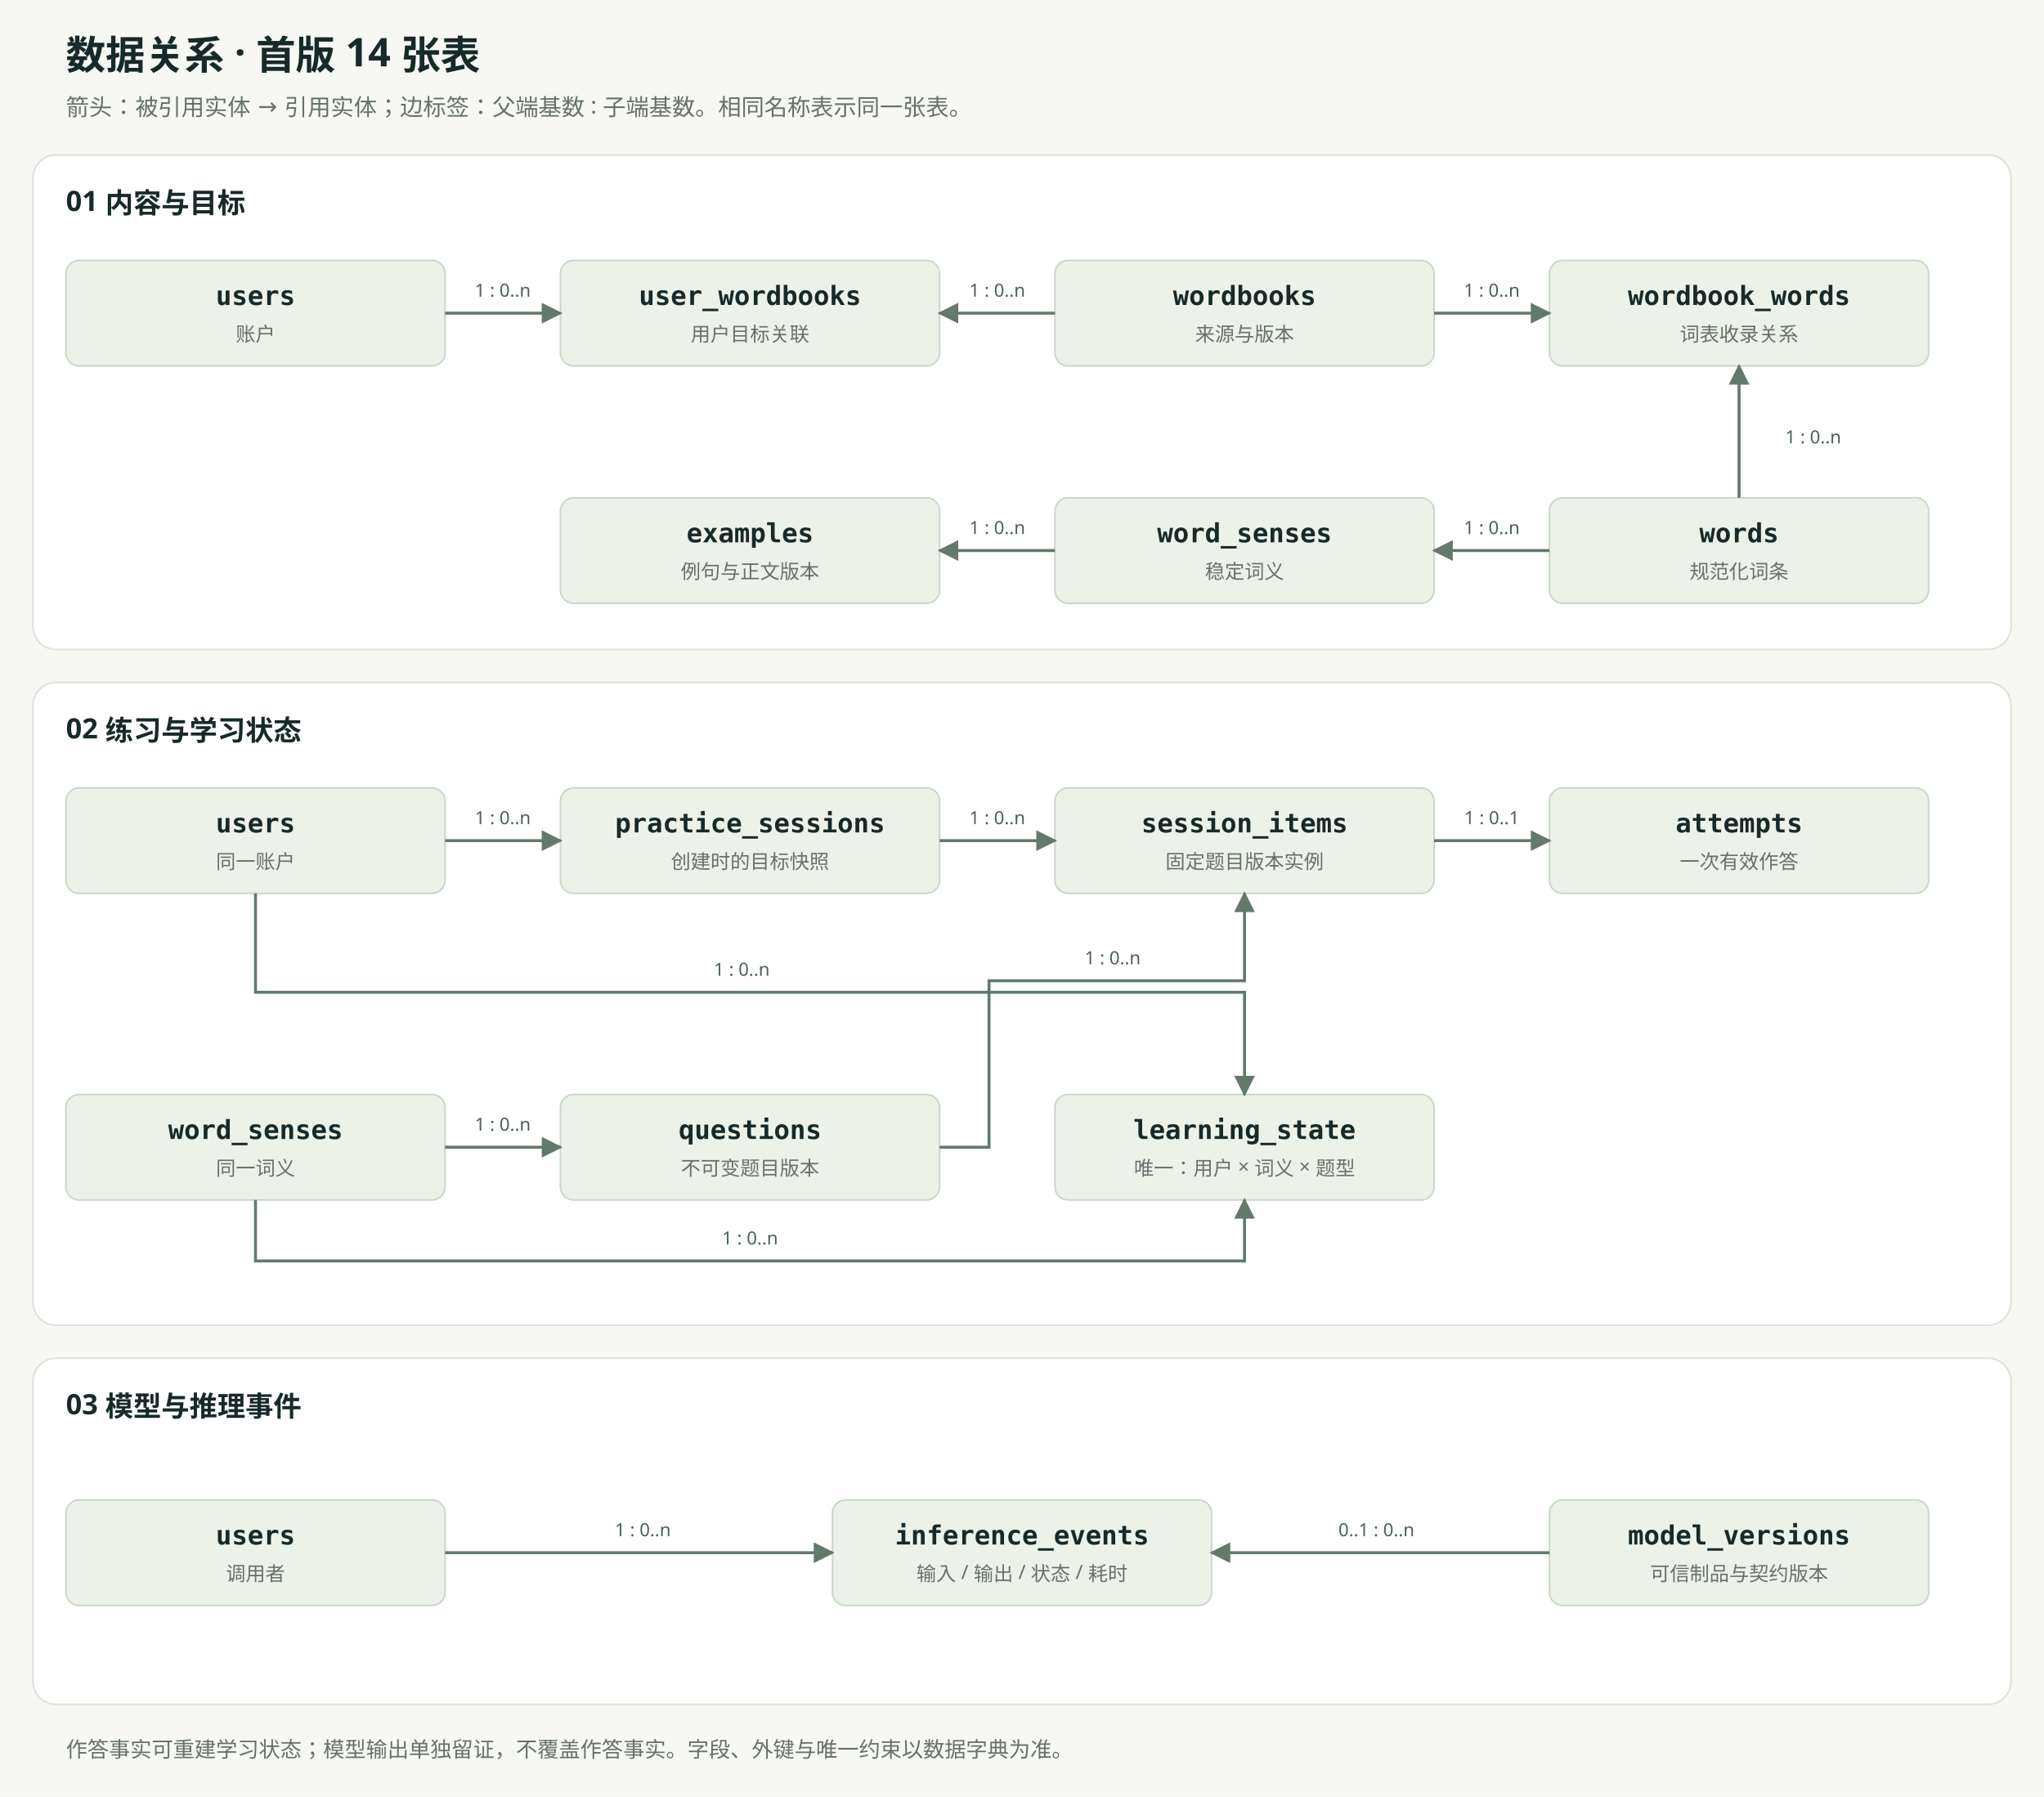
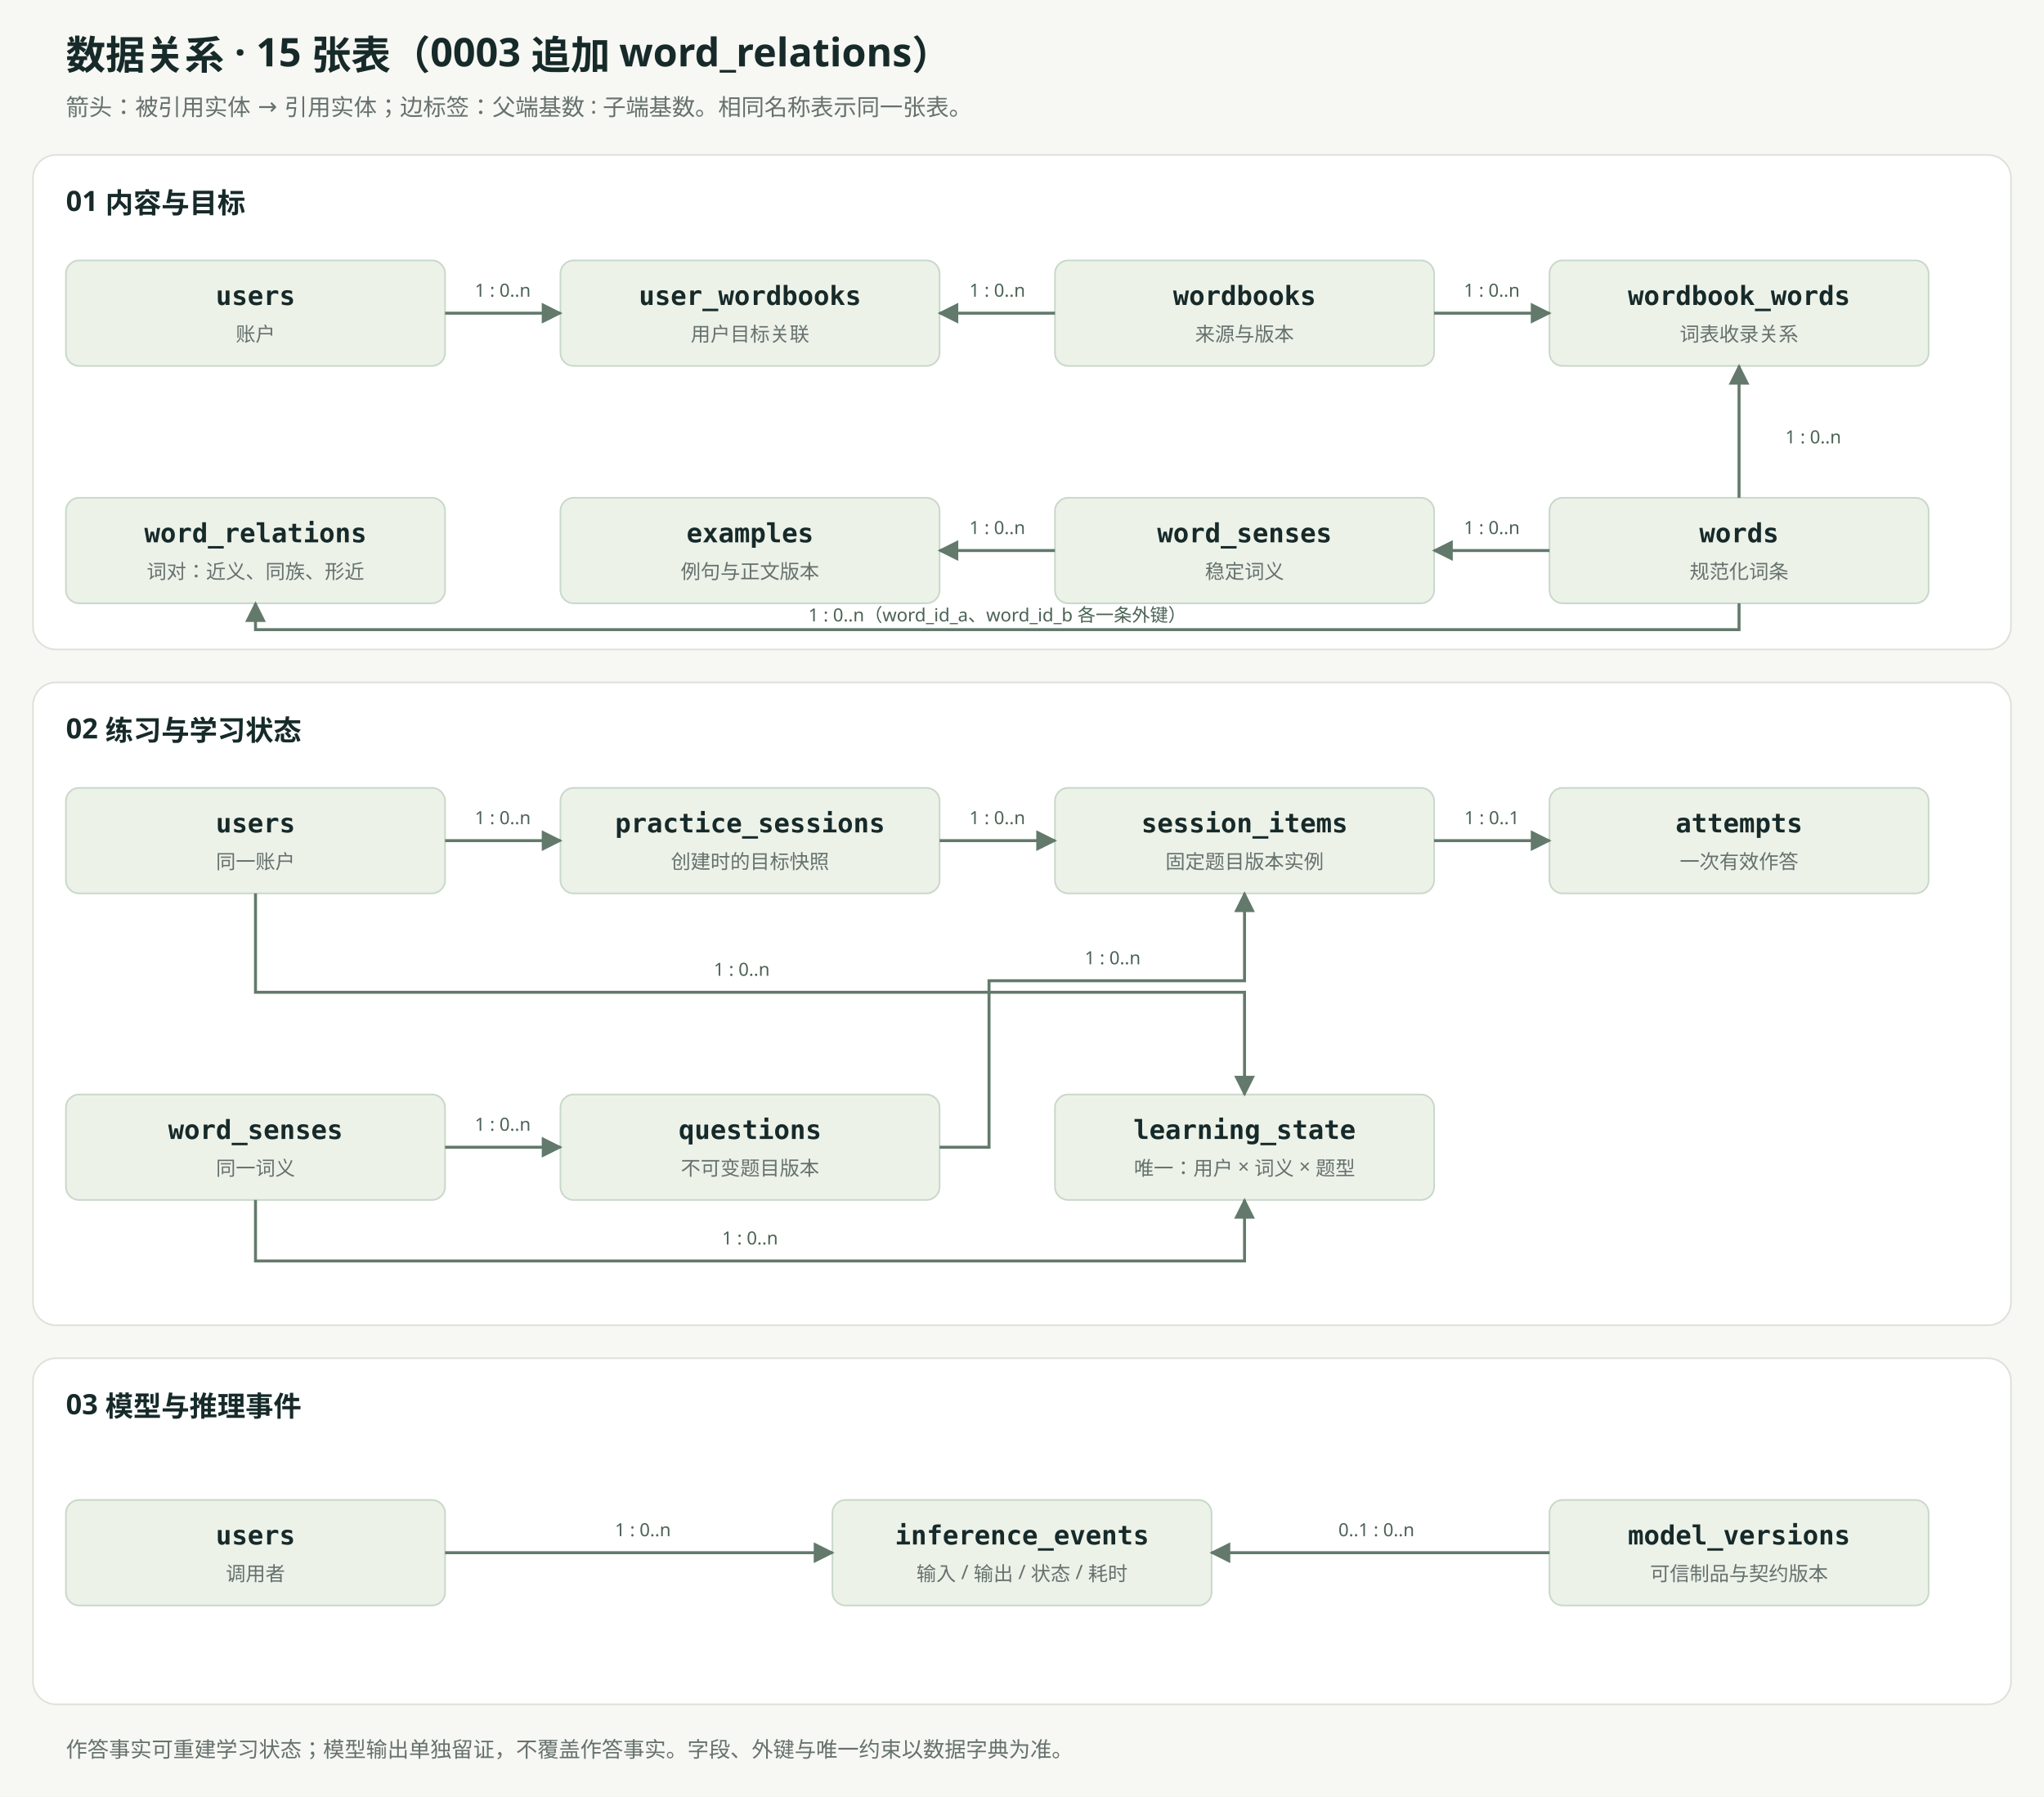
<svg xmlns="http://www.w3.org/2000/svg" viewBox="0 0 1240 1090" role="img" aria-labelledby="title desc">
  <defs>
    <marker id="arrow" viewBox="0 0 10 10" refX="9" refY="5" markerWidth="7" markerHeight="7" orient="auto-start-reverse">
      <path d="M0 0L10 5L0 10z" fill="#62796b" />
    </marker>
  </defs>
  <rect width="1240" height="1090" fill="#f7f8f3" />
  <g font-family="sans-serif" fill="#172a2a">
-     <text x="40" y="42" font-size="24" font-weight="700">数据关系 · 首版 14 张表</text>
+     <text x="40" y="42" font-size="24" font-weight="700">数据关系 · 15 张表（0003 追加 word_relations）</text>
    <text x="40" y="70" font-size="14" fill="#66716e">箭头：被引用实体 → 引用实体；边标签：父端基数 : 子端基数。相同名称表示同一张表。</text>
    <rect x="20" y="94" width="1200" height="300" rx="14" fill="#fff" stroke="#dce2d9" />
    <text x="40" y="128" font-size="17" font-weight="700">01  内容与目标</text>
    <rect x="40" y="158" width="230" height="64" rx="8" fill="#edf2e9" stroke="#c8d8c9" />
    <text x="155" y="185" text-anchor="middle" font-family="monospace" font-size="16" font-weight="600">users</text>
    <text x="155" y="207" text-anchor="middle" font-size="12" fill="#66716e">账户</text>
    <rect x="340" y="158" width="230" height="64" rx="8" fill="#edf2e9" stroke="#c8d8c9" />
    <text x="455" y="185" text-anchor="middle" font-family="monospace" font-size="16" font-weight="600">user_wordbooks</text>
    <text x="455" y="207" text-anchor="middle" font-size="12" fill="#66716e">用户目标关联</text>
    <rect x="640" y="158" width="230" height="64" rx="8" fill="#edf2e9" stroke="#c8d8c9" />
    <text x="755" y="185" text-anchor="middle" font-family="monospace" font-size="16" font-weight="600">wordbooks</text>
    <text x="755" y="207" text-anchor="middle" font-size="12" fill="#66716e">来源与版本</text>
    <rect x="940" y="158" width="230" height="64" rx="8" fill="#edf2e9" stroke="#c8d8c9" />
    <text x="1055" y="185" text-anchor="middle" font-family="monospace" font-size="16" font-weight="600">wordbook_words</text>
    <text x="1055" y="207" text-anchor="middle" font-size="12" fill="#66716e">词表收录关系</text>
    <rect x="940" y="302" width="230" height="64" rx="8" fill="#edf2e9" stroke="#c8d8c9" />
    <text x="1055" y="329" text-anchor="middle" font-family="monospace" font-size="16" font-weight="600">words</text>
    <text x="1055" y="351" text-anchor="middle" font-size="12" fill="#66716e">规范化词条</text>
    <rect x="640" y="302" width="230" height="64" rx="8" fill="#edf2e9" stroke="#c8d8c9" />
    <text x="755" y="329" text-anchor="middle" font-family="monospace" font-size="16" font-weight="600">word_senses</text>
    <text x="755" y="351" text-anchor="middle" font-size="12" fill="#66716e">稳定词义</text>
    <rect x="340" y="302" width="230" height="64" rx="8" fill="#edf2e9" stroke="#c8d8c9" />
    <text x="455" y="329" text-anchor="middle" font-family="monospace" font-size="16" font-weight="600">examples</text>
    <text x="455" y="351" text-anchor="middle" font-size="12" fill="#66716e">例句与正文版本</text>
+     <rect x="40" y="302" width="230" height="64" rx="8" fill="#edf2e9" stroke="#c8d8c9" />
+     <text x="155" y="329" text-anchor="middle" font-family="monospace" font-size="16" font-weight="600">word_relations</text>
+     <text x="155" y="351" text-anchor="middle" font-size="12" fill="#66716e">词对：近义、同族、形近</text>
+     <path d="M1055 366V382H155V366" fill="none" stroke="#62796b" stroke-width="1.8" marker-end="url(#arrow)" />
+     <text x="605" y="377" text-anchor="middle" font-size="11" fill="#4b6254">1 : 0..n（word_id_a、word_id_b 各一条外键）</text>
    <path d="M270 190H340" fill="none" stroke="#62796b" stroke-width="1.8" marker-end="url(#arrow)" />
    <text x="305" y="180" text-anchor="middle" font-size="11" fill="#4b6254">1 : 0..n</text>
    <path d="M640 190H570" fill="none" stroke="#62796b" stroke-width="1.8" marker-end="url(#arrow)" />
    <text x="605" y="180" text-anchor="middle" font-size="11" fill="#4b6254">1 : 0..n</text>
    <path d="M870 190H940" fill="none" stroke="#62796b" stroke-width="1.8" marker-end="url(#arrow)" />
    <text x="905" y="180" text-anchor="middle" font-size="11" fill="#4b6254">1 : 0..n</text>
    <path d="M1055 302V222" fill="none" stroke="#62796b" stroke-width="1.8" marker-end="url(#arrow)" />
    <text x="1100" y="269" text-anchor="middle" font-size="11" fill="#4b6254">1 : 0..n</text>
    <path d="M940 334H870" fill="none" stroke="#62796b" stroke-width="1.8" marker-end="url(#arrow)" />
    <text x="905" y="324" text-anchor="middle" font-size="11" fill="#4b6254">1 : 0..n</text>
    <path d="M640 334H570" fill="none" stroke="#62796b" stroke-width="1.8" marker-end="url(#arrow)" />
    <text x="605" y="324" text-anchor="middle" font-size="11" fill="#4b6254">1 : 0..n</text>
    <rect x="20" y="414" width="1200" height="390" rx="14" fill="#fff" stroke="#dce2d9" />
    <text x="40" y="448" font-size="17" font-weight="700">02  练习与学习状态</text>
    <rect x="40" y="478" width="230" height="64" rx="8" fill="#edf2e9" stroke="#c8d8c9" />
    <text x="155" y="505" text-anchor="middle" font-family="monospace" font-size="16" font-weight="600">users</text>
    <text x="155" y="527" text-anchor="middle" font-size="12" fill="#66716e">同一账户</text>
    <rect x="340" y="478" width="230" height="64" rx="8" fill="#edf2e9" stroke="#c8d8c9" />
    <text x="455" y="505" text-anchor="middle" font-family="monospace" font-size="16" font-weight="600">practice_sessions</text>
    <text x="455" y="527" text-anchor="middle" font-size="12" fill="#66716e">创建时的目标快照</text>
    <rect x="640" y="478" width="230" height="64" rx="8" fill="#edf2e9" stroke="#c8d8c9" />
    <text x="755" y="505" text-anchor="middle" font-family="monospace" font-size="16" font-weight="600">session_items</text>
    <text x="755" y="527" text-anchor="middle" font-size="12" fill="#66716e">固定题目版本实例</text>
    <rect x="940" y="478" width="230" height="64" rx="8" fill="#edf2e9" stroke="#c8d8c9" />
    <text x="1055" y="505" text-anchor="middle" font-family="monospace" font-size="16" font-weight="600">attempts</text>
    <text x="1055" y="527" text-anchor="middle" font-size="12" fill="#66716e">一次有效作答</text>
    <rect x="40" y="664" width="230" height="64" rx="8" fill="#edf2e9" stroke="#c8d8c9" />
    <text x="155" y="691" text-anchor="middle" font-family="monospace" font-size="16" font-weight="600">word_senses</text>
    <text x="155" y="713" text-anchor="middle" font-size="12" fill="#66716e">同一词义</text>
    <rect x="340" y="664" width="230" height="64" rx="8" fill="#edf2e9" stroke="#c8d8c9" />
    <text x="455" y="691" text-anchor="middle" font-family="monospace" font-size="16" font-weight="600">questions</text>
    <text x="455" y="713" text-anchor="middle" font-size="12" fill="#66716e">不可变题目版本</text>
    <rect x="640" y="664" width="230" height="64" rx="8" fill="#edf2e9" stroke="#c8d8c9" />
    <text x="755" y="691" text-anchor="middle" font-family="monospace" font-size="16" font-weight="600">learning_state</text>
    <text x="755" y="713" text-anchor="middle" font-size="12" fill="#66716e">唯一：用户 × 词义 × 题型</text>
    <path d="M270 510H340" fill="none" stroke="#62796b" stroke-width="1.8" marker-end="url(#arrow)" />
    <text x="305" y="500" text-anchor="middle" font-size="11" fill="#4b6254">1 : 0..n</text>
    <path d="M570 510H640" fill="none" stroke="#62796b" stroke-width="1.8" marker-end="url(#arrow)" />
    <text x="605" y="500" text-anchor="middle" font-size="11" fill="#4b6254">1 : 0..n</text>
    <path d="M870 510H940" fill="none" stroke="#62796b" stroke-width="1.8" marker-end="url(#arrow)" />
    <text x="905" y="500" text-anchor="middle" font-size="11" fill="#4b6254">1 : 0..1</text>
    <path d="M270 696H340" fill="none" stroke="#62796b" stroke-width="1.8" marker-end="url(#arrow)" />
    <text x="305" y="686" text-anchor="middle" font-size="11" fill="#4b6254">1 : 0..n</text>
    <path d="M570 696H600V595H755V542" fill="none" stroke="#62796b" stroke-width="1.8" marker-end="url(#arrow)" />
    <text x="675" y="585" text-anchor="middle" font-size="11" fill="#4b6254">1 : 0..n</text>
    <path d="M155 542V602H755V664" fill="none" stroke="#62796b" stroke-width="1.8" marker-end="url(#arrow)" />
    <text x="450" y="592" text-anchor="middle" font-size="11" fill="#4b6254">1 : 0..n</text>
    <path d="M155 728V765H755V728" fill="none" stroke="#62796b" stroke-width="1.8" marker-end="url(#arrow)" />
    <text x="455" y="755" text-anchor="middle" font-size="11" fill="#4b6254">1 : 0..n</text>
    <rect x="20" y="824" width="1200" height="210" rx="14" fill="#fff" stroke="#dce2d9" />
    <text x="40" y="858" font-size="17" font-weight="700">03  模型与推理事件</text>
    <rect x="40" y="910" width="230" height="64" rx="8" fill="#edf2e9" stroke="#c8d8c9" />
    <text x="155" y="937" text-anchor="middle" font-family="monospace" font-size="16" font-weight="600">users</text>
    <text x="155" y="959" text-anchor="middle" font-size="12" fill="#66716e">调用者</text>
    <rect x="505" y="910" width="230" height="64" rx="8" fill="#edf2e9" stroke="#c8d8c9" />
    <text x="620" y="937" text-anchor="middle" font-family="monospace" font-size="16" font-weight="600">inference_events</text>
    <text x="620" y="959" text-anchor="middle" font-size="12" fill="#66716e">输入 / 输出 / 状态 / 耗时</text>
    <rect x="940" y="910" width="230" height="64" rx="8" fill="#edf2e9" stroke="#c8d8c9" />
    <text x="1055" y="937" text-anchor="middle" font-family="monospace" font-size="16" font-weight="600">model_versions</text>
    <text x="1055" y="959" text-anchor="middle" font-size="12" fill="#66716e">可信制品与契约版本</text>
    <path d="M270 942H505" fill="none" stroke="#62796b" stroke-width="1.8" marker-end="url(#arrow)" />
    <text x="390" y="932" text-anchor="middle" font-size="11" fill="#4b6254">1 : 0..n</text>
    <path d="M940 942H735" fill="none" stroke="#62796b" stroke-width="1.8" marker-end="url(#arrow)" />
    <text x="835" y="932" text-anchor="middle" font-size="11" fill="#4b6254">0..1 : 0..n</text>
    <text x="40" y="1066" font-size="13" fill="#66716e">作答事实可重建学习状态；模型输出单独留证，不覆盖作答事实。字段、外键与唯一约束以数据字典为准。</text>
  </g>
</svg>
